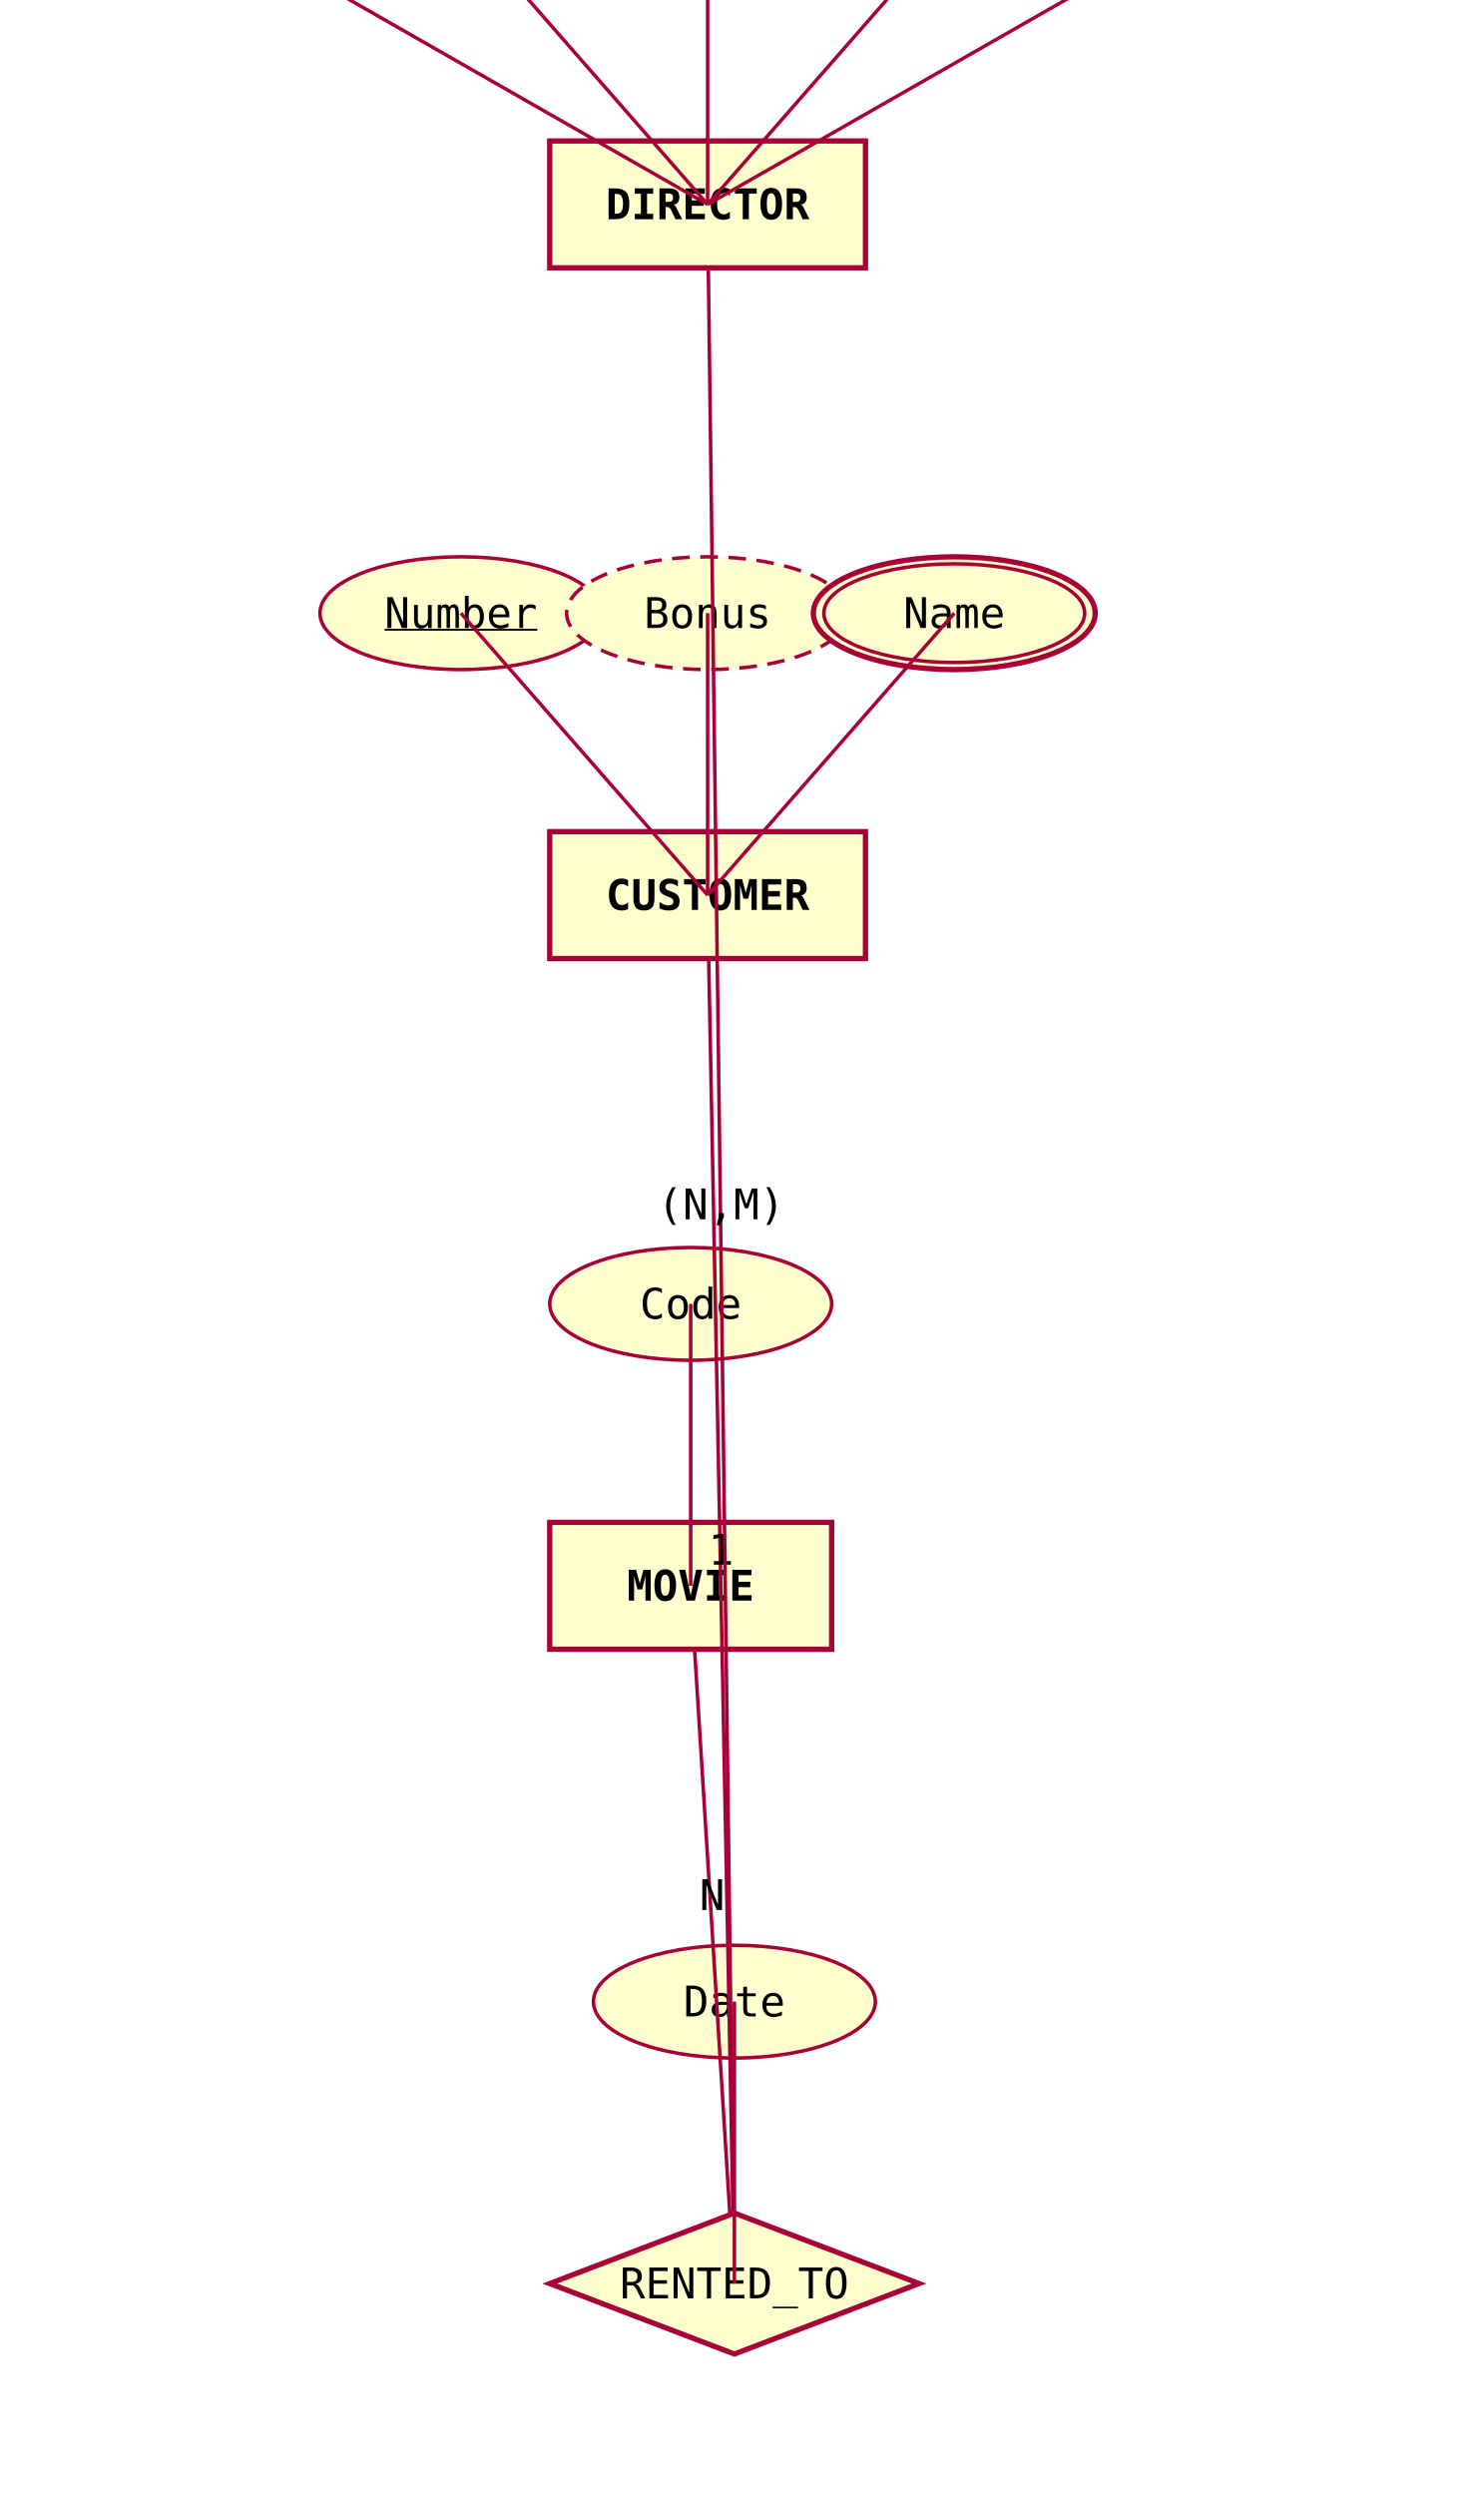
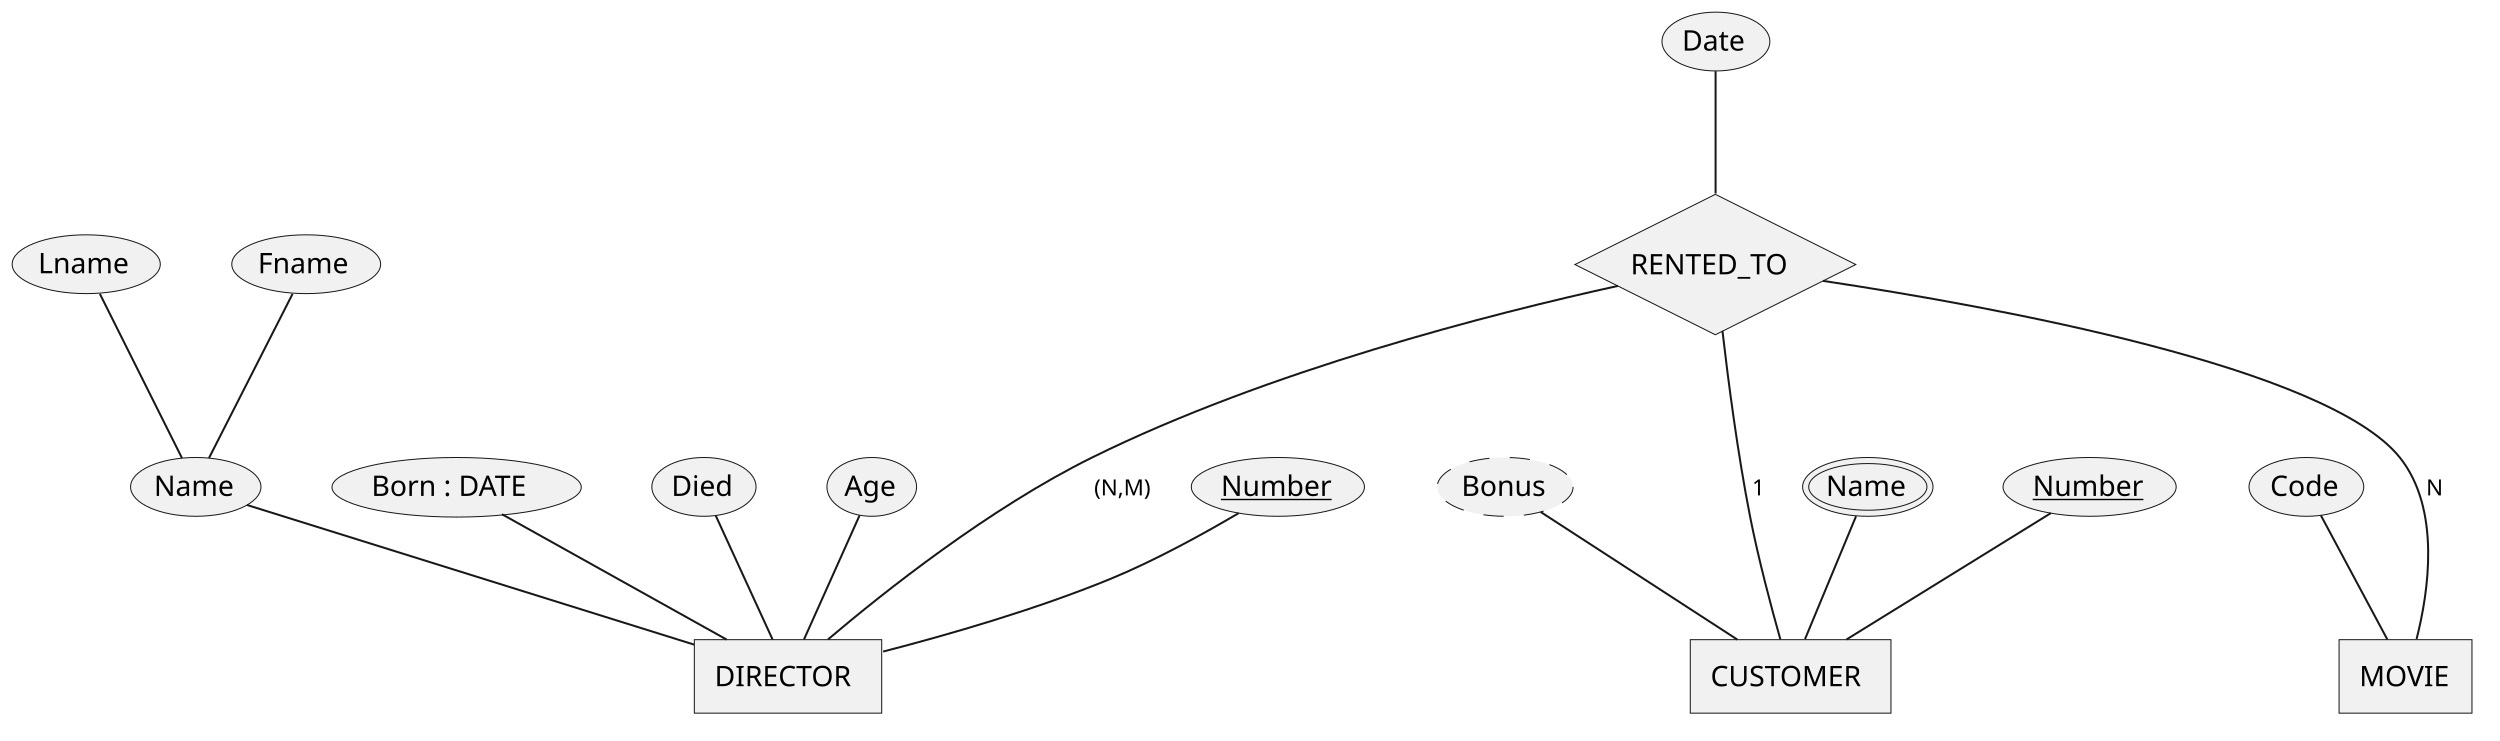
- <svg xmlns="http://www.w3.org/2000/svg" viewBox="0 0 421 708" width="421" height="708" font-family="monospace" font-size="12">
-   <defs>
- </defs>
-   <rect x="156.0" y="40.0" width="89.6" height="36.0" fill="#FEFECE" stroke="#A80036" stroke-width="1.5" />
-   <text x="200.8" y="62.2" text-anchor="middle" font-weight="bold" fill="#000000">DIRECTOR</text>
-   <rect x="156.0" y="236.0" width="89.6" height="36.0" fill="#FEFECE" stroke="#A80036" stroke-width="1.5" />
-   <text x="200.8" y="258.2" text-anchor="middle" font-weight="bold" fill="#000000">CUSTOMER</text>
-   <rect x="156.0" y="432.0" width="80.0" height="36.0" fill="#FEFECE" stroke="#A80036" stroke-width="1.5" />
-   <text x="196.0" y="454.2" text-anchor="middle" font-weight="bold" fill="#000000">MOVIE</text>
-   <polygon points="208.4,628.0 260.8,648.0 208.4,668.0 156.0,648.0" fill="#FEFECE" stroke="#A80036" stroke-width="1.5" />
-   <text x="208.4" y="652.2" text-anchor="middle" fill="#000000">RENTED_TO</text>
-   <ellipse cx="60.8" cy="-22.0" rx="40.0" ry="16.0" fill="#FEFECE" stroke="#A80036" stroke-width="1" />
-   <text x="60.8" y="-17.8" text-anchor="middle" fill="#000000" text-decoration="underline">Number</text>
-   <ellipse cx="130.8" cy="-22.0" rx="40.0" ry="16.0" fill="#FEFECE" stroke="#A80036" stroke-width="1" />
-   <text x="130.8" y="-17.8" text-anchor="middle" fill="#000000">Name</text>
-   <ellipse cx="106.3" cy="-70.0" rx="32.0" ry="12.8" fill="#FEFECE" stroke="#A80036" stroke-width="1" />
-   <text x="106.3" y="-65.8" text-anchor="middle" fill="#000000">Fname</text>
-   <line x1="130.8" y1="-38.0" x2="106.3" y2="-57.2" stroke="#A80036" stroke-width="1" />
-   <ellipse cx="155.3" cy="-70.0" rx="32.0" ry="12.8" fill="#FEFECE" stroke="#A80036" stroke-width="1" />
-   <text x="155.3" y="-65.8" text-anchor="middle" fill="#000000">Lname</text>
-   <line x1="130.8" y1="-38.0" x2="155.3" y2="-57.2" stroke="#A80036" stroke-width="1" />
-   <ellipse cx="200.8" cy="-22.0" rx="40.0" ry="16.0" fill="#FEFECE" stroke="#A80036" stroke-width="1" />
-   <text x="200.8" y="-17.8" text-anchor="middle" fill="#000000">Born</text>
-   <text x="200.8" y="-3.8" text-anchor="middle" font-size="10" font-style="italic" fill="#000000">DATE</text>
-   <ellipse cx="270.8" cy="-22.0" rx="40.0" ry="16.0" fill="#FEFECE" stroke="#A80036" stroke-width="1" />
-   <text x="270.8" y="-17.8" text-anchor="middle" fill="#000000">Died</text>
-   <ellipse cx="340.8" cy="-22.0" rx="40.0" ry="16.0" fill="#FEFECE" stroke="#A80036" stroke-width="1" />
-   <text x="340.8" y="-17.8" text-anchor="middle" fill="#000000">Age</text>
-   <ellipse cx="130.8" cy="174.0" rx="40.0" ry="16.0" fill="#FEFECE" stroke="#A80036" stroke-width="1" />
-   <text x="130.8" y="178.2" text-anchor="middle" fill="#000000" text-decoration="underline">Number</text>
-   <ellipse cx="200.8" cy="174.0" rx="40.0" ry="16.0" fill="#FEFECE" stroke="#A80036" stroke-width="1" stroke-dasharray="5,3" />
-   <text x="200.8" y="178.2" text-anchor="middle" fill="#000000">Bonus</text>
-   <ellipse cx="270.8" cy="174.0" rx="40.0" ry="16.0" fill="#FEFECE" stroke="#A80036" stroke-width="1.5" />
-   <ellipse cx="270.8" cy="174.0" rx="37.0" ry="14.0" fill="none" stroke="#A80036" stroke-width="1" />
-   <text x="270.8" y="178.2" text-anchor="middle" fill="#000000">Name</text>
-   <ellipse cx="196.0" cy="370.0" rx="40.0" ry="16.0" fill="#FEFECE" stroke="#A80036" stroke-width="1" />
-   <text x="196.0" y="374.2" text-anchor="middle" fill="#000000">Code</text>
-   <ellipse cx="208.4" cy="568.0" rx="40.0" ry="16.0" fill="#FEFECE" stroke="#A80036" stroke-width="1" />
-   <text x="208.4" y="572.2" text-anchor="middle" fill="#000000">Date</text>
-   <line x1="200.8" y1="58.0" x2="60.8" y2="-22.0" stroke="#A80036" stroke-width="1" />
-   <line x1="200.8" y1="58.0" x2="130.8" y2="-22.0" stroke="#A80036" stroke-width="1" />
-   <line x1="200.8" y1="58.0" x2="200.8" y2="-22.0" stroke="#A80036" stroke-width="1" />
-   <line x1="200.8" y1="58.0" x2="270.8" y2="-22.0" stroke="#A80036" stroke-width="1" />
-   <line x1="200.8" y1="58.0" x2="340.8" y2="-22.0" stroke="#A80036" stroke-width="1" />
-   <line x1="200.8" y1="254.0" x2="130.8" y2="174.0" stroke="#A80036" stroke-width="1" />
-   <line x1="200.8" y1="254.0" x2="200.8" y2="174.0" stroke="#A80036" stroke-width="1" />
-   <line x1="200.8" y1="254.0" x2="270.8" y2="174.0" stroke="#A80036" stroke-width="1" />
-   <line x1="196.0" y1="450.0" x2="196.0" y2="370.0" stroke="#A80036" stroke-width="1" />
-   <line x1="208.4" y1="648.0" x2="208.4" y2="568.0" stroke="#A80036" stroke-width="1" />
-   <line x1="208.0" y1="628.0" x2="201.1" y2="272.0" stroke="#A80036" stroke-width="1" />
-   <text x="204.6" y="444.0" text-anchor="middle" font-size="12" fill="#000000">1</text>
-   <line x1="207.1" y1="628.0" x2="197.1" y2="468.0" stroke="#A80036" stroke-width="1" />
-   <text x="202.1" y="542.0" text-anchor="middle" font-size="12" fill="#000000">N</text>
-   <line x1="208.1" y1="628.0" x2="201.0" y2="76.0" stroke="#A80036" stroke-width="1" />
-   <text x="204.6" y="346.0" text-anchor="middle" font-size="12" fill="#000000">(N,M)</text>
+ <svg xmlns="http://www.w3.org/2000/svg" contentStyleType="text/css" data-diagram-type="CHEN_EER" height="366px" preserveAspectRatio="none" style="width:1235px;height:366px;background:#FFFFFF;" version="1.1" viewBox="0 0 1235 366" width="1235px" zoomAndPan="magnify">
+   <defs />
+   <g>
+     <g>
+       <rect fill="#F1F1F1" height="36.297" style="stroke:#181818;stroke-width:0.5;" width="92.557" x="343" y="316" />
+       <text fill="#000000" font-family="sans-serif" font-size="14" lengthAdjust="spacing" textLength="72.557" x="353" y="338.995">DIRECTOR</text>
+     </g>
+     <g>
+       <ellipse cx="631.267" cy="240.524" fill="#F1F1F1" rx="42.767" ry="14.524" style="stroke:#181818;stroke-width:0.5;" />
+       <text fill="#000000" font-family="sans-serif" font-size="14" lengthAdjust="spacing" text-decoration="underline" textLength="56.239" x="603.148" y="244.995">Number</text>
+     </g>
+     <g>
+       <ellipse cx="96.705" cy="240.524" fill="#F1F1F1" rx="32.205" ry="14.524" style="stroke:#181818;stroke-width:0.5;" />
+       <text fill="#000000" font-family="sans-serif" font-size="14" lengthAdjust="spacing" textLength="41.303" x="76.054" y="244.995">Name</text>
+     </g>
+     <g>
+       <ellipse cx="151.268" cy="130.524" fill="#F1F1F1" rx="36.769" ry="14.524" style="stroke:#181818;stroke-width:0.5;" />
+       <text fill="#000000" font-family="sans-serif" font-size="14" lengthAdjust="spacing" textLength="47.756" x="127.391" y="134.995">Fname</text>
+     </g>
+     <g>
+       <ellipse cx="42.59" cy="130.524" fill="#F1F1F1" rx="36.59" ry="14.524" style="stroke:#181818;stroke-width:0.5;" />
+       <text fill="#000000" font-family="sans-serif" font-size="14" lengthAdjust="spacing" textLength="47.503" x="18.838" y="134.995">Lname</text>
+     </g>
+     <g>
+       <ellipse cx="225.576" cy="240.715" fill="#F1F1F1" rx="61.576" ry="14.715" style="stroke:#181818;stroke-width:0.5;" />
+       <text fill="#000000" font-family="sans-serif" font-size="14" lengthAdjust="spacing" textLength="84.171" x="183.49" y="244.995">Born : DATE</text>
+     </g>
+     <g>
+       <ellipse cx="347.748" cy="240.524" fill="#F1F1F1" rx="25.748" ry="14.524" style="stroke:#181818;stroke-width:0.5;" />
+       <text fill="#000000" font-family="sans-serif" font-size="14" lengthAdjust="spacing" textLength="32.17" x="331.663" y="244.995">Died</text>
+     </g>
+     <g>
+       <ellipse cx="430.646" cy="240.524" fill="#F1F1F1" rx="22.146" ry="14.524" style="stroke:#181818;stroke-width:0.5;" />
+       <text fill="#000000" font-family="sans-serif" font-size="14" lengthAdjust="spacing" textLength="27.077" x="417.108" y="244.995">Age</text>
+     </g>
+     <g>
+       <rect fill="#F1F1F1" height="36.297" style="stroke:#181818;stroke-width:0.5;" width="99.133" x="835" y="316" />
+       <text fill="#000000" font-family="sans-serif" font-size="14" lengthAdjust="spacing" textLength="79.133" x="845" y="338.995">CUSTOMER</text>
+     </g>
+     <g>
+       <ellipse cx="1032.267" cy="240.524" fill="#F1F1F1" rx="42.767" ry="14.524" style="stroke:#181818;stroke-width:0.5;" />
+       <text fill="#000000" font-family="sans-serif" font-size="14" lengthAdjust="spacing" text-decoration="underline" textLength="56.239" x="1004.148" y="244.995">Number</text>
+     </g>
+     <g>
+       <ellipse cx="743.554" cy="240.524" fill="#F1F1F1" rx="33.554" ry="14.524" style="stroke:#181818;stroke-width:0.5;stroke-dasharray:10,10;" />
+       <text fill="#000000" font-family="sans-serif" font-size="14" lengthAdjust="spacing" textLength="43.21" x="721.949" y="244.995">Bonus</text>
+     </g>
+     <g>
+       <ellipse cx="922.705" cy="240.524" fill="#F1F1F1" rx="32.205" ry="14.524" style="stroke:#181818;stroke-width:0.5;" />
+       <ellipse cx="922.705" cy="240.524" fill="#F1F1F1" rx="29.205" ry="11.524" style="stroke:#181818;stroke-width:0.5;" />
+       <text fill="#000000" font-family="sans-serif" font-size="14" lengthAdjust="spacing" textLength="41.303" x="902.054" y="244.995">Name</text>
+     </g>
+     <g>
+       <rect fill="#F1F1F1" height="36.297" style="stroke:#181818;stroke-width:0.5;" width="65.65" x="1155.5" y="316" />
+       <text fill="#000000" font-family="sans-serif" font-size="14" lengthAdjust="spacing" textLength="45.65" x="1165.5" y="338.995">MOVIE</text>
+     </g>
+     <g>
+       <ellipse cx="1139.343" cy="240.524" fill="#F1F1F1" rx="28.343" ry="14.524" style="stroke:#181818;stroke-width:0.5;" />
+       <text fill="#000000" font-family="sans-serif" font-size="14" lengthAdjust="spacing" textLength="35.841" x="1121.423" y="244.995">Code</text>
+     </g>
+     <g>
+       <polygon fill="#F1F1F1" points="778,130.687,847.375,96,916.749,130.687,847.375,165.375" style="stroke:#181818;stroke-width:0.5;" />
+       <text fill="#000000" font-family="sans-serif" font-size="14" lengthAdjust="spacing" textLength="83.795" x="805.477" y="135.534">RENTED_TO</text>
+     </g>
+     <g>
+       <ellipse cx="847.661" cy="20.524" fill="#F1F1F1" rx="26.661" ry="14.524" style="stroke:#181818;stroke-width:0.5;" />
+       <text fill="#000000" font-family="sans-serif" font-size="14" lengthAdjust="spacing" textLength="33.462" x="830.93" y="24.995">Date</text>
+     </g>
+     <g class="link" data-entity-1="ent0003" data-entity-2="ent0002" data-link-type="association" data-source-line="3" id="lnk4">
+       <path d="M611.93,253.47 C595.45,263.19 571.03,276.74 548.5,286 C511.76,301.09 468.42,313.57 436.28,321.87" fill="none" id="DIRECTOR/Number-DIRECTOR" style="stroke:#181818;stroke-width:1;" />
+     </g>
+     <g class="link" data-entity-1="ent0005" data-entity-2="ent0002" data-link-type="association" data-source-line="4" id="lnk6">
+       <path d="M121.99,249.46 C171.28,264.85 280.29,298.9 342.88,318.44" fill="none" id="DIRECTOR/Name-DIRECTOR" style="stroke:#181818;stroke-width:1;" />
+     </g>
+     <g class="link" data-entity-1="ent0007" data-entity-2="ent0005" data-link-type="association" data-source-line="5" id="lnk8">
+       <path d="M144.53,145.18 C133.9,166.07 113.74,205.65 103.24,226.27" fill="none" id="DIRECTOR/Name/Fname-DIRECTOR/Name" style="stroke:#181818;stroke-width:1;" />
+     </g>
+     <g class="link" data-entity-1="ent0009" data-entity-2="ent0005" data-link-type="association" data-source-line="6" id="lnk10">
+       <path d="M49.34,145.18 C59.78,166.07 79.58,205.65 89.89,226.27" fill="none" id="DIRECTOR/Name/Lname-DIRECTOR/Name" style="stroke:#181818;stroke-width:1;" />
+     </g>
+     <g class="link" data-entity-1="ent0011" data-entity-2="ent0002" data-link-type="association" data-source-line="8" id="lnk12">
+       <path d="M247.96,254.03 C276.73,270.08 326.73,297.98 358.95,315.95" fill="none" id="DIRECTOR/Born : DATE-DIRECTOR" style="stroke:#181818;stroke-width:1;" />
+     </g>
+     <g class="link" data-entity-1="ent0013" data-entity-2="ent0002" data-link-type="association" data-source-line="9" id="lnk14">
+       <path d="M353.52,254.61 C360.91,270.72 373.48,298.09 381.63,315.86" fill="none" id="DIRECTOR/Died-DIRECTOR" style="stroke:#181818;stroke-width:1;" />
+     </g>
+     <g class="link" data-entity-1="ent0015" data-entity-2="ent0002" data-link-type="association" data-source-line="10" id="lnk16">
+       <path d="M424.63,254.61 C417.41,270.72 405.14,298.09 397.18,315.86" fill="none" id="DIRECTOR/Age-DIRECTOR" style="stroke:#181818;stroke-width:1;" />
+     </g>
+     <g class="link" data-entity-1="ent0018" data-entity-2="ent0017" data-link-type="association" data-source-line="14" id="lnk19">
+       <path d="M1013.15,253.46 C987.37,269.4 941.6,297.7 912.18,315.89" fill="none" id="CUSTOMER/Number-CUSTOMER" style="stroke:#181818;stroke-width:1;" />
+     </g>
+     <g class="link" data-entity-1="ent0020" data-entity-2="ent0017" data-link-type="association" data-source-line="15" id="lnk21">
+       <path d="M761.07,252.9 C785.51,268.76 829.93,297.59 858.29,315.99" fill="none" id="CUSTOMER/Bonus-CUSTOMER" style="stroke:#181818;stroke-width:1;" />
+     </g>
+     <g class="link" data-entity-1="ent0022" data-entity-2="ent0017" data-link-type="association" data-source-line="16" id="lnk23">
+       <path d="M916.89,255 C910.2,271.11 899.01,298.06 891.69,315.69" fill="none" id="CUSTOMER/Name-CUSTOMER" style="stroke:#181818;stroke-width:1;" />
+     </g>
+     <g class="link" data-entity-1="ent0025" data-entity-2="ent0024" data-link-type="association" data-source-line="20" id="lnk26">
+       <path d="M1146.52,254.61 C1155.15,270.72 1169.81,298.09 1179.32,315.86" fill="none" id="MOVIE/Code-MOVIE" style="stroke:#181818;stroke-width:1;" />
+     </g>
+     <g class="link" data-entity-1="ent0028" data-entity-2="ent0027" data-link-type="association" data-source-line="24" id="lnk29">
+       <path d="M847.5,35.18 C847.5,50.28 847.5,75.15 847.5,95.56" fill="none" id="RENTED_TO/Date-RENTED_TO" style="stroke:#181818;stroke-width:1;" />
+     </g>
+     <g class="link" data-entity-1="ent0027" data-entity-2="ent0017" data-link-type="association" data-source-line="27" id="lnk30">
+       <path d="M850.88,163.39 C853.77,188.43 858.43,224.1 864.5,255 C868.65,276.13 875.04,300.06 879.48,315.78" fill="none" id="RENTED_TO-CUSTOMER" style="stroke:#181818;stroke-width:1;" />
+       <text fill="#000000" font-family="sans-serif" font-size="11" lengthAdjust="spacing" textLength="6.998" x="865.5" y="244.71">1</text>
+     </g>
+     <g class="link" data-entity-1="ent0027" data-entity-2="ent0024" data-link-type="association" data-source-line="28" id="lnk31">
+       <path d="M900.52,138.75 C986.41,151.67 1149.97,181.56 1185.5,226 C1205.93,251.55 1199.68,292.54 1193.79,315.67" fill="none" id="RENTED_TO-MOVIE" style="stroke:#181818;stroke-width:1;" />
+       <text fill="#000000" font-family="sans-serif" font-size="11" lengthAdjust="spacing" textLength="8.229" x="1198.5" y="244.71">N</text>
+     </g>
+     <g class="link" data-entity-1="ent0027" data-entity-2="ent0002" data-link-type="association" data-source-line="29" id="lnk32">
+       <path d="M799.27,141.23 C737.05,154.9 626.51,183.03 539.5,226 C488.73,251.07 436.46,292.62 409.03,315.88" fill="none" id="RENTED_TO-DIRECTOR" style="stroke:#181818;stroke-width:1;" />
+       <text fill="#000000" font-family="sans-serif" font-size="11" lengthAdjust="spacing" textLength="29.799" x="540.5" y="244.71">(N,M)</text>
+     </g>
+   </g>
</svg>
